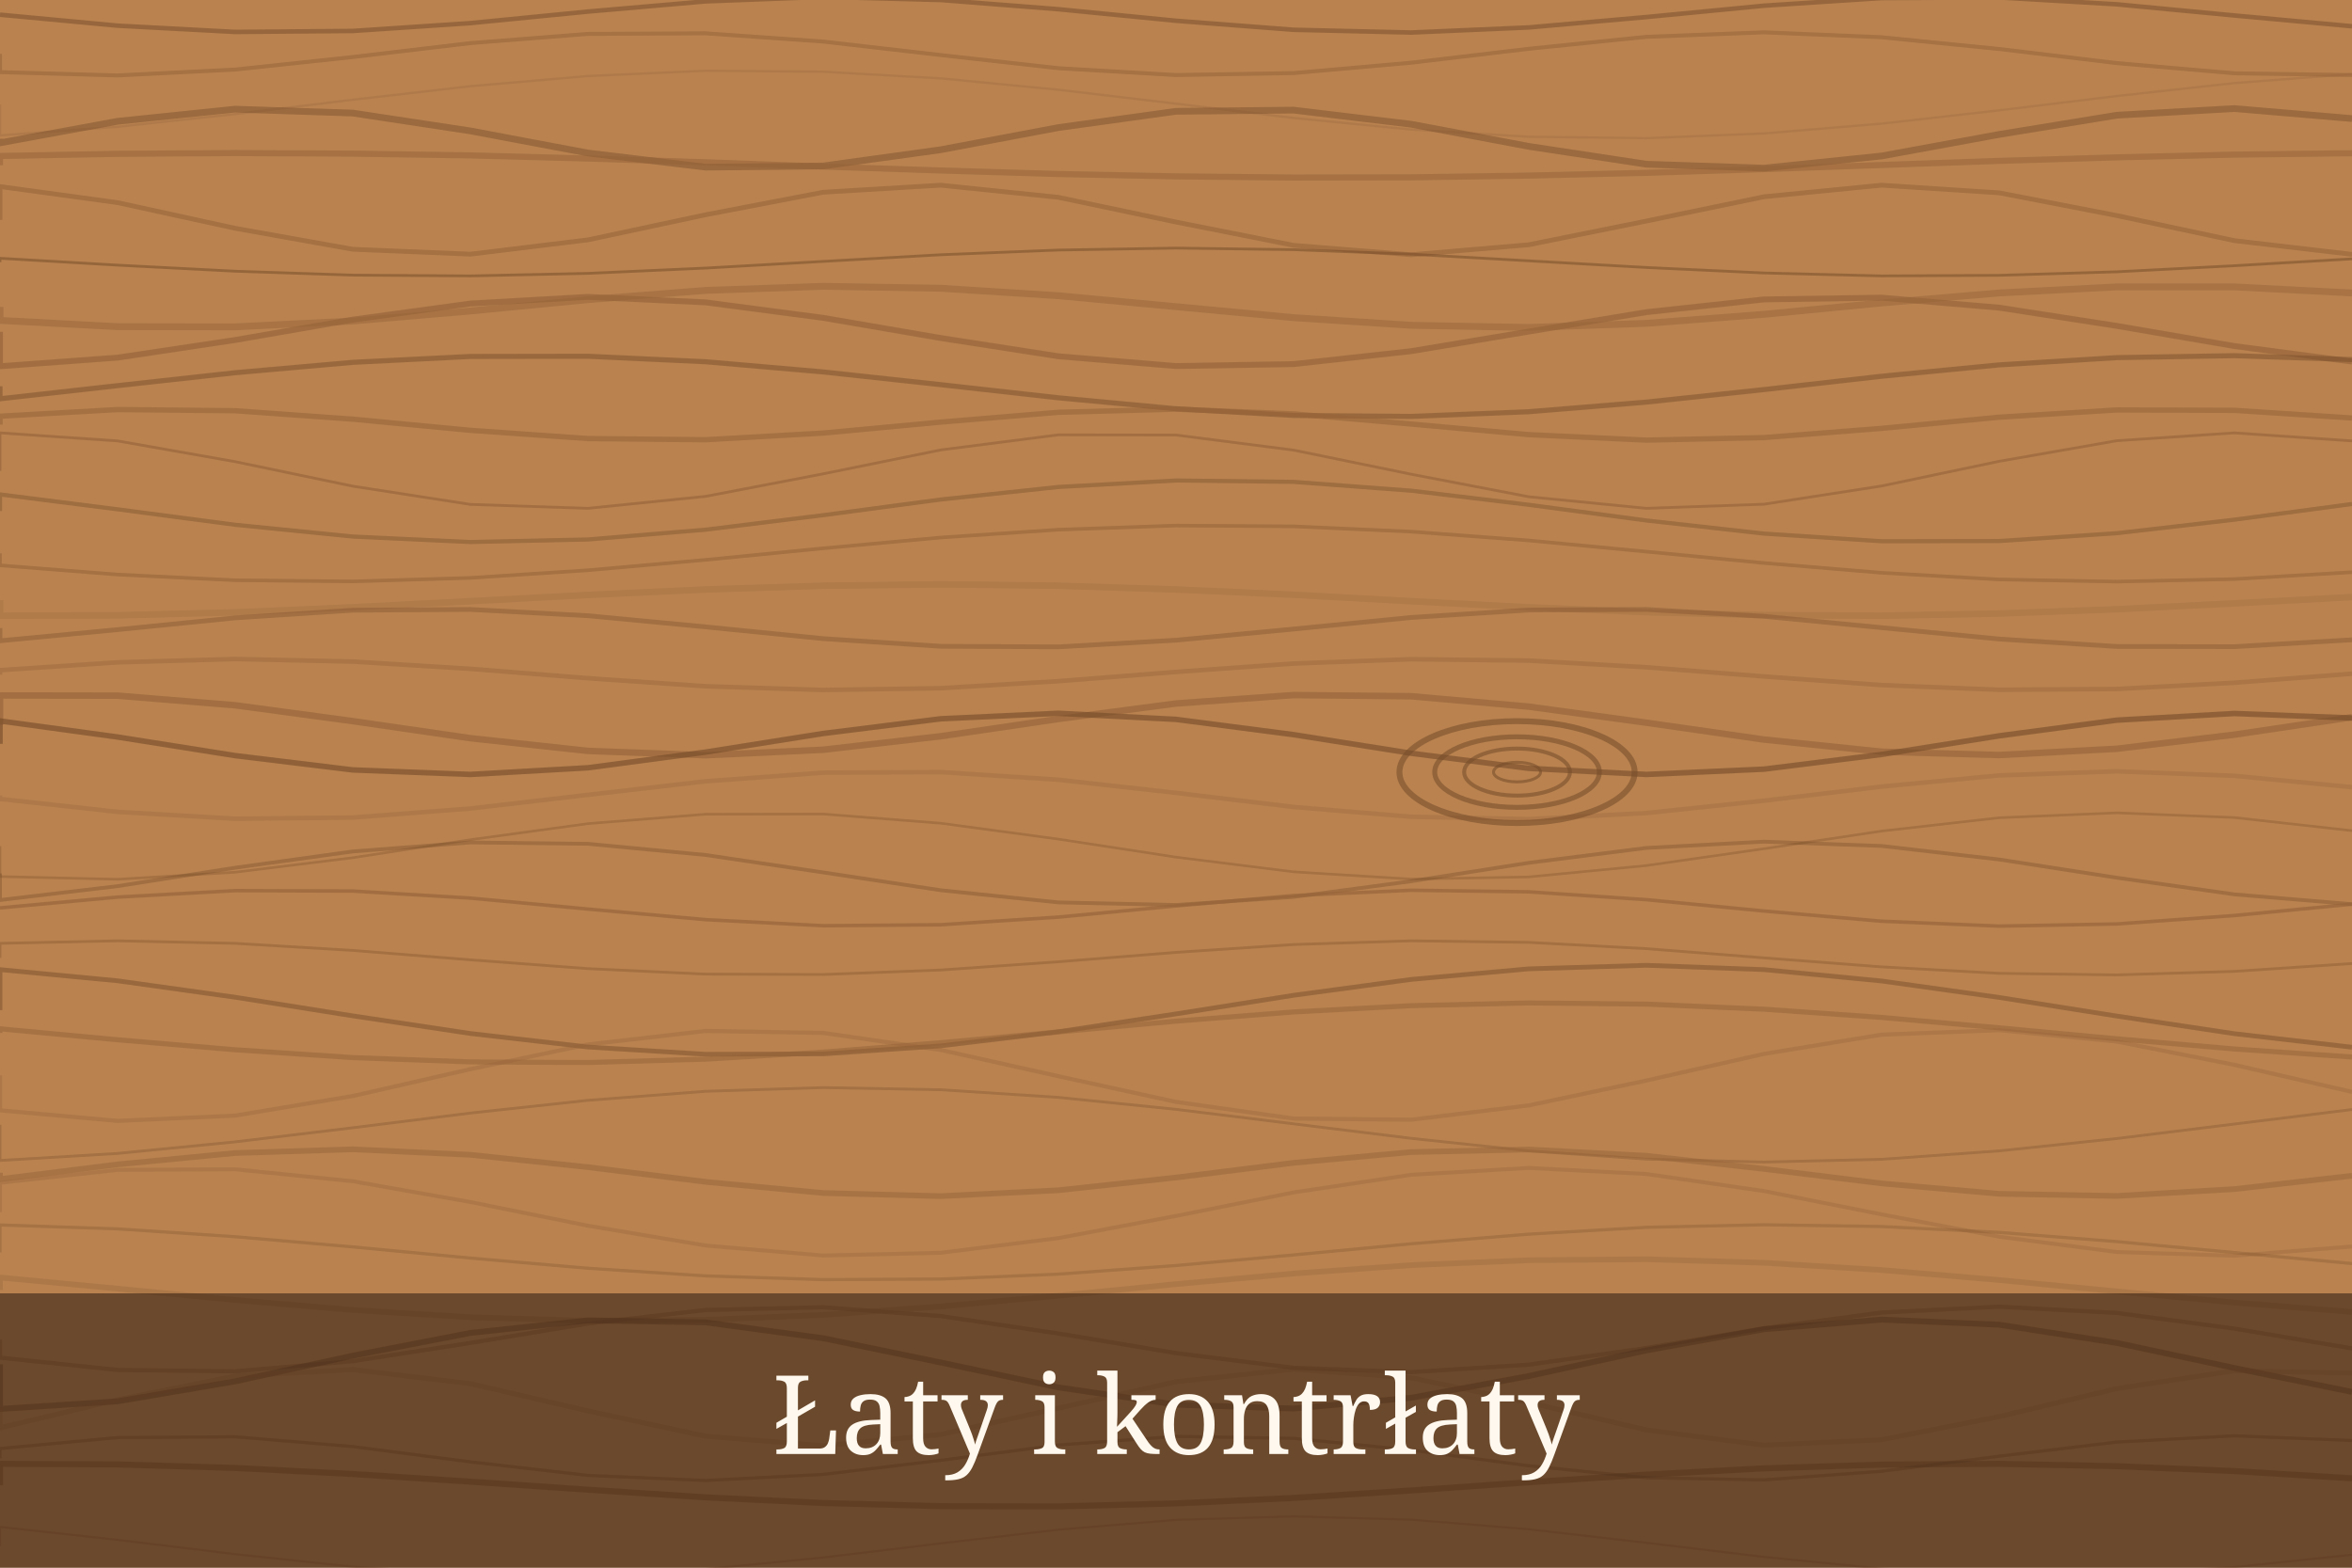
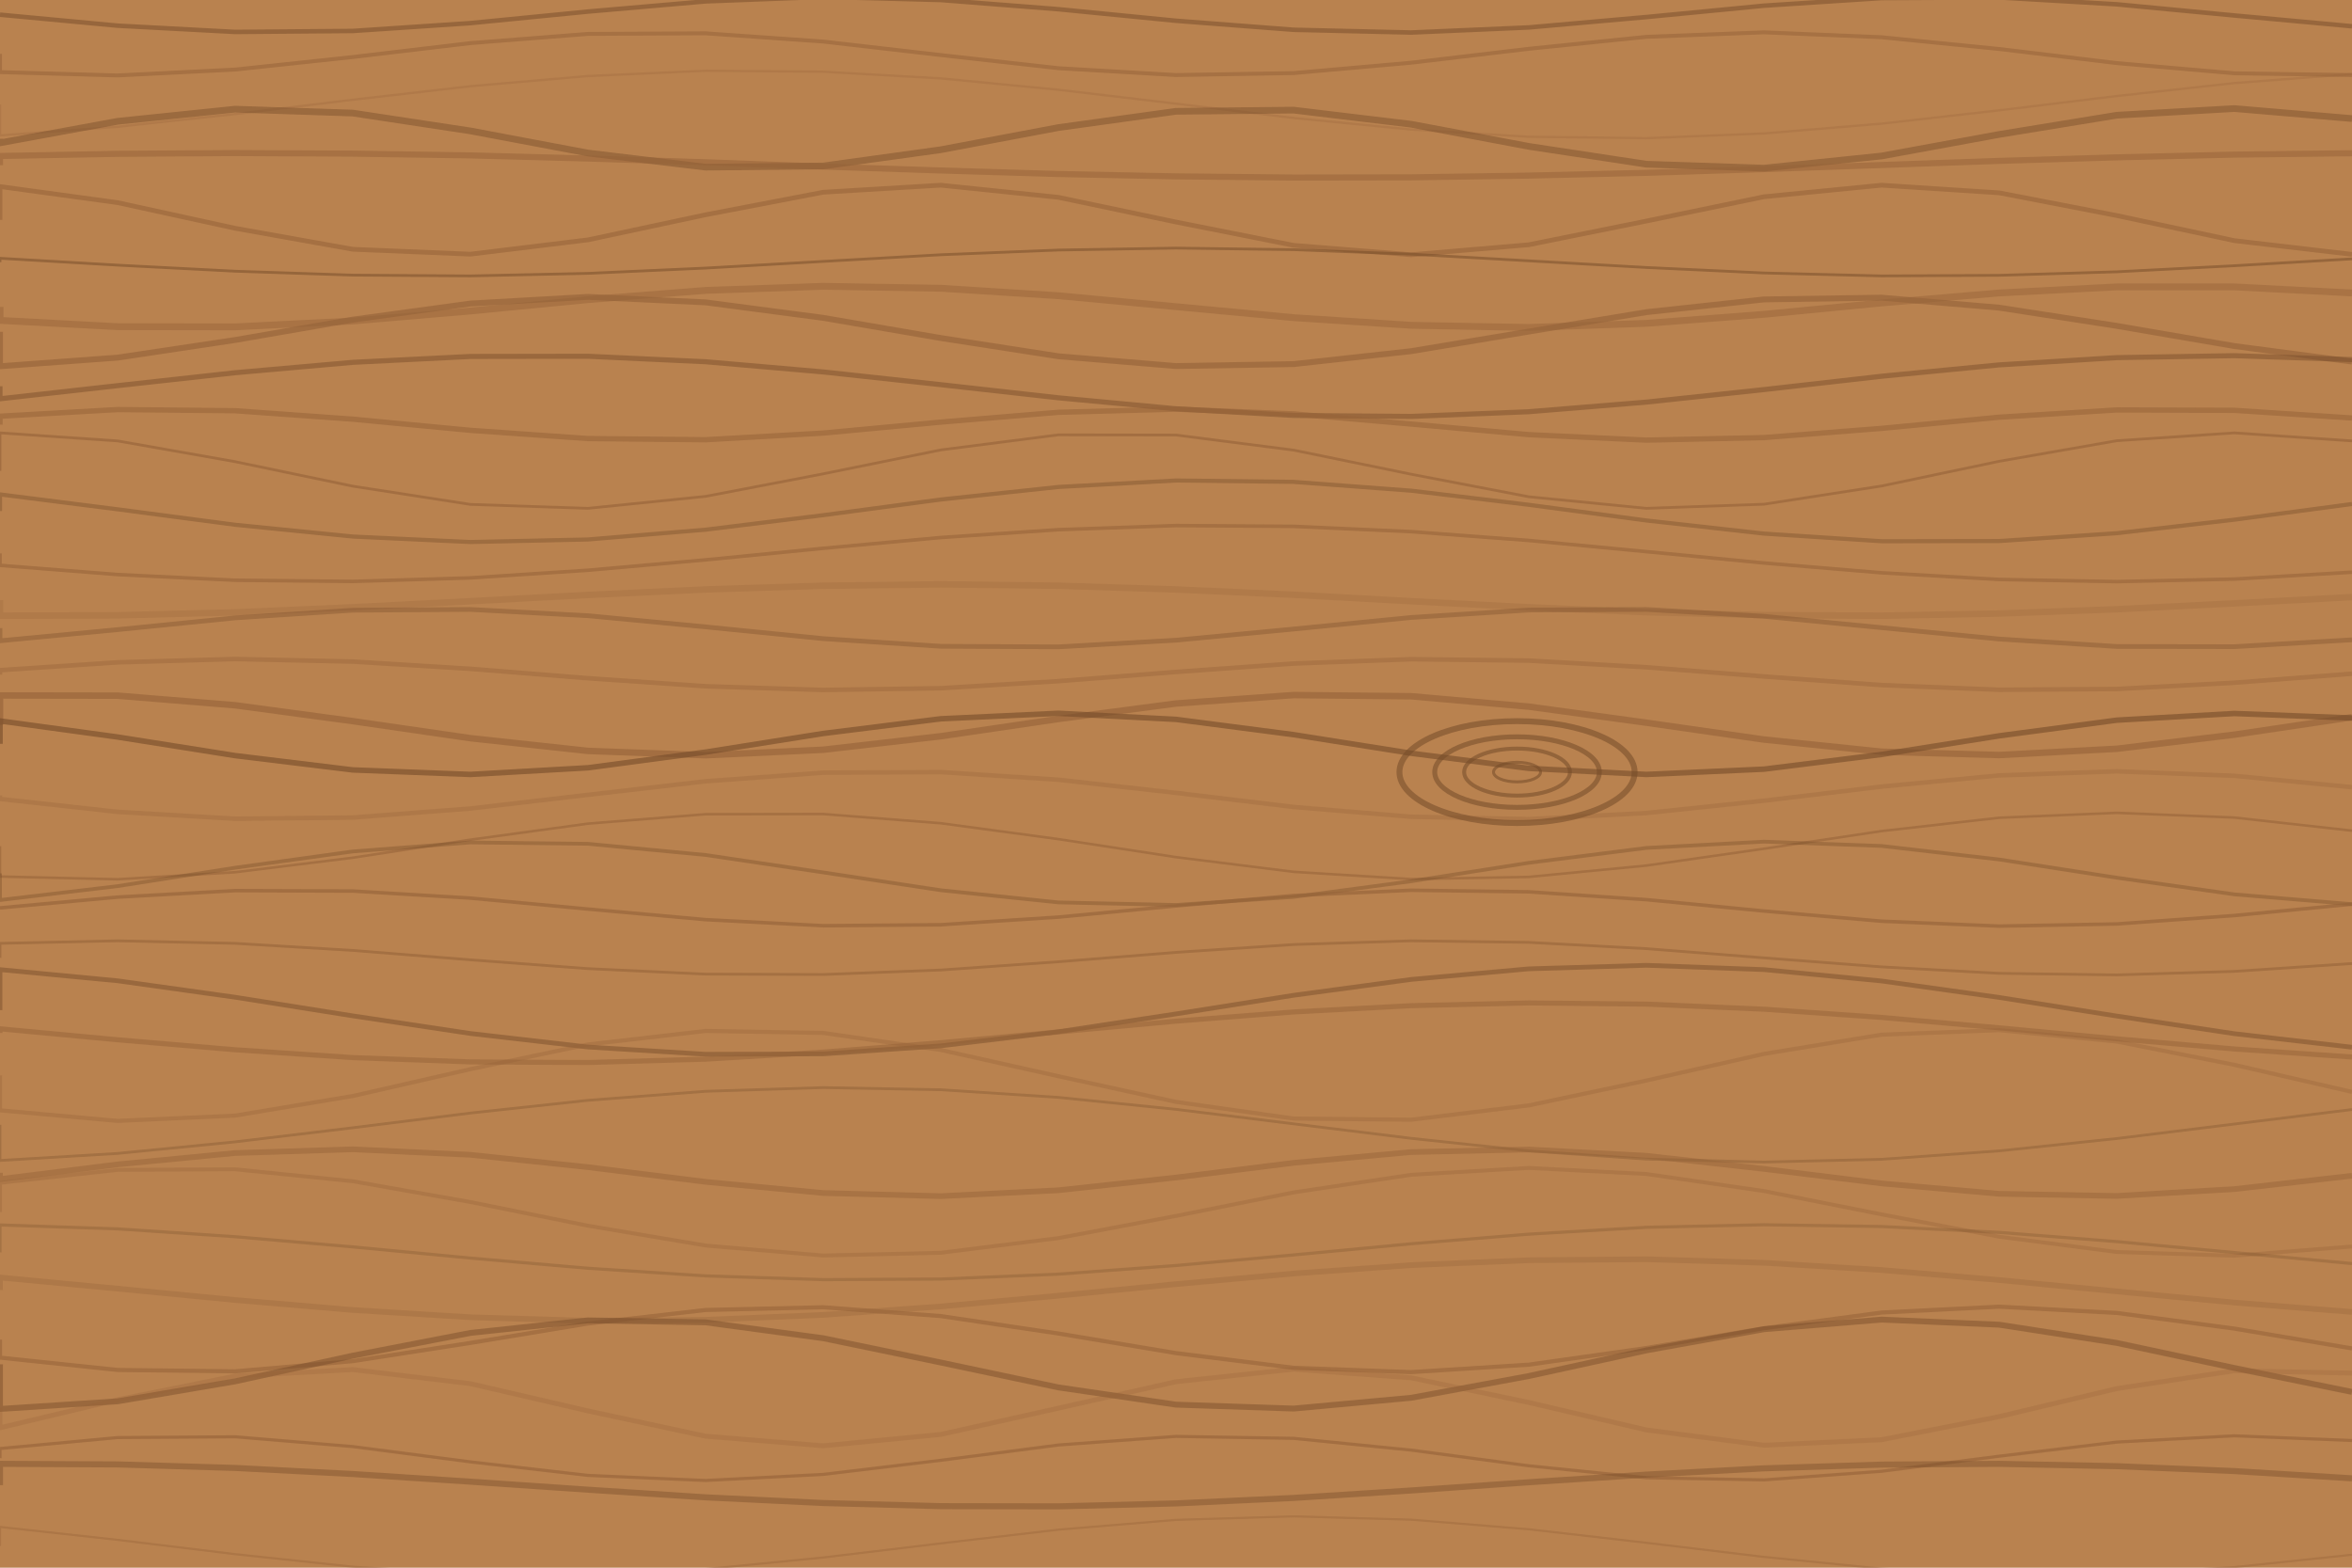
- <svg xmlns="http://www.w3.org/2000/svg" viewBox="0 0 1200 800" width="1200" height="800" role="img" aria-label="Łaty i kontrłaty">
+ <svg xmlns="http://www.w3.org/2000/svg" viewBox="0 0 1200 800" width="1200" height="800" role="img" aria-label="Drewno">
  <rect width="1200" height="800" fill="#b9824f" />
  <path d="M0 7.5 L0 7.5 L60 13.1 L120 16.3 L180 15.8 L240 11.8 L300 5.9 L360 0.7 L420 -1.6 L480 -0.0 L540 4.7 L600 10.6 L660 15.2 L720 16.6 L780 14.0 L840 8.7 L900 2.9 L960 -1.0 L1020 -1.3 L1080 2.2 L1140 7.9 L1200 13.4" stroke="#744a28" stroke-width="2.3" fill="none" opacity="0.49" />
  <path d="M0 27.5 L0 36.8 L60 38.5 L120 35.5 L180 29.1 L240 22.0 L300 17.3 L360 17.0 L420 21.2 L480 28.1 L540 34.8 L600 38.3 L660 37.3 L720 32.0 L780 24.9 L840 18.8 L900 16.5 L960 19.0 L1020 25.0 L1080 32.2 L1140 37.4 L1200 38.3" stroke="#956238" stroke-width="2.0" fill="none" opacity="0.53" />
  <path d="M0 53.3 L0 69.1 L60 64.7 L120 58.2 L180 50.9 L240 44.0 L300 38.8 L360 36.1 L420 36.6 L480 40.0 L540 45.8 L600 52.9 L660 60.2 L720 66.1 L780 69.8 L840 70.5 L900 68.1 L960 63.1 L1020 56.3 L1080 49.0 L1140 42.4 L1200 37.8" stroke="#956238" stroke-width="1.2" fill="none" opacity="0.26" />
  <path d="M0 70.8 L0 72.9 L60 61.9 L120 55.7 L180 57.7 L240 66.8 L300 78.1 L360 85.3 L420 84.7 L480 76.4 L540 65.1 L600 56.8 L660 56.2 L720 63.4 L780 74.7 L840 83.8 L900 85.8 L960 79.6 L1020 68.6 L1080 58.8 L1140 55.4 L1200 60.5" stroke="#744a28" stroke-width="3.4" fill="none" opacity="0.44" />
  <path d="M0 84.3 L0 79.6 L60 78.5 L120 78.1 L180 78.4 L240 79.3 L300 80.9 L360 82.8 L420 85.0 L480 87.0 L540 88.8 L600 90.0 L660 90.6 L720 90.5 L780 89.6 L840 88.2 L900 86.3 L960 84.2 L1020 82.1 L1080 80.3 L1140 78.9 L1200 78.2" stroke="#956238" stroke-width="3.1" fill="none" opacity="0.52" />
  <path d="M0 112.2 L0 95.2 L60 103.4 L120 116.5 L180 127.2 L240 129.7 L300 122.4 L360 109.6 L420 98.1 L480 94.5 L540 100.7 L600 113.3 L660 125.2 L720 130.0 L780 124.9 L840 112.8 L900 100.4 L960 94.5 L1020 98.4 L1080 110.0 L1140 122.8 L1200 129.8" stroke="#956238" stroke-width="2.4" fill="none" opacity="0.56" />
  <path d="M0 133.8 L0 131.8 L60 135.3 L120 138.4 L180 140.4 L240 140.8 L300 139.5 L360 136.8 L420 133.4 L480 130.0 L540 127.6 L600 126.6 L660 127.4 L720 129.7 L780 133.1 L840 136.5 L900 139.3 L960 140.8 L1020 140.5 L1080 138.7 L1140 135.6 L1200 132.1" stroke="#744a28" stroke-width="1.4" fill="none" opacity="0.51" />
  <path d="M0 156.6 L0 163.5 L60 166.7 L120 166.8 L180 163.8 L240 158.7 L300 152.9 L360 148.2 L420 146.1 L480 147.1 L540 150.9 L600 156.5 L660 162.1 L720 166.0 L780 167.1 L840 165.0 L900 160.4 L960 154.6 L1020 149.5 L1080 146.4 L1140 146.4 L1200 149.5" stroke="#956238" stroke-width="3.5" fill="none" opacity="0.45" />
  <path d="M0 169.3 L0 186.9 L60 182.5 L120 173.5 L180 163.1 L240 154.9 L300 151.5 L360 154.3 L420 162.2 L480 172.5 L540 181.8 L600 186.8 L660 185.8 L720 179.2 L780 169.2 L840 159.3 L900 152.8 L960 151.9 L1020 157.0 L1080 166.3 L1140 176.6 L1200 184.5" stroke="#956238" stroke-width="3.0" fill="none" opacity="0.62" />
  <path d="M0 197.1 L0 203.5 L60 196.8 L120 190.2 L180 184.9 L240 181.9 L300 181.8 L360 184.6 L420 189.8 L480 196.3 L540 203.0 L600 208.6 L660 212.0 L720 212.5 L780 210.1 L840 205.2 L900 198.8 L960 192.0 L1020 186.2 L1080 182.5 L1140 181.5 L1200 183.5" stroke="#744a28" stroke-width="2.6" fill="none" opacity="0.45" />
  <path d="M0 216.7 L0 212.4 L60 209.0 L120 209.6 L180 213.9 L240 219.6 L300 223.8 L360 224.4 L420 221.0 L480 215.4 L540 210.4 L600 208.8 L660 211.2 L720 216.4 L780 221.8 L840 224.6 L900 223.3 L960 218.6 L1020 212.9 L1080 209.2 L1140 209.4 L1200 213.3" stroke="#956238" stroke-width="2.7" fill="none" opacity="0.54" />
  <path d="M0 240.3 L0 220.9 L60 225.0 L120 235.6 L180 248.1 L240 257.4 L300 259.4 L360 253.3 L420 241.8 L480 229.6 L540 221.9 L600 222.0 L660 229.7 L720 242.0 L780 253.5 L840 259.4 L900 257.3 L960 248.0 L1020 235.4 L1080 224.9 L1140 220.9 L1200 225.0" stroke="#956238" stroke-width="1.4" fill="none" opacity="0.61" />
  <path d="M0 260.8 L0 252.3 L60 259.9 L120 267.8 L180 273.8 L240 276.6 L300 275.3 L360 270.3 L420 262.9 L480 254.9 L540 248.5 L600 245.2 L660 245.9 L720 250.4 L780 257.6 L840 265.6 L900 272.3 L960 276.2 L1020 276.1 L1080 272.1 L1140 265.2 L1200 257.2" stroke="#744a28" stroke-width="2.1" fill="none" opacity="0.39" />
  <path d="M0 282.4 L0 288.5 L60 293.2 L120 296.1 L180 296.7 L240 294.9 L300 291.0 L360 285.7 L420 279.8 L480 274.3 L540 270.3 L600 268.2 L660 268.6 L720 271.3 L780 275.8 L840 281.5 L900 287.3 L960 292.3 L1020 295.7 L1080 296.8 L1140 295.5 L1200 292.0" stroke="#956238" stroke-width="1.8" fill="none" opacity="0.57" />
  <path d="M0 306.2 L0 314.2 L60 314.0 L120 312.5 L180 309.9 L240 306.8 L300 303.6 L360 300.8 L420 298.9 L480 298.2 L540 298.9 L600 300.8 L660 303.5 L720 306.8 L780 309.9 L840 312.4 L900 313.9 L960 314.2 L1020 313.1 L1080 310.9 L1140 307.9 L1200 304.7" stroke="#956238" stroke-width="3.3" fill="none" opacity="0.25" />
  <path d="M0 320.5 L0 327.0 L60 321.3 L120 315.3 L180 311.4 L240 311.0 L300 314.2 L360 319.9 L420 325.9 L480 329.8 L540 330.1 L600 326.7 L660 321.0 L720 315.1 L780 311.3 L840 311.0 L900 314.5 L960 320.3 L1020 326.1 L1080 329.9 L1140 330.0 L1200 326.5" stroke="#744a28" stroke-width="2.4" fill="none" opacity="0.34" />
  <path d="M0 344.3 L0 342.0 L60 338.0 L120 336.3 L180 337.6 L240 341.3 L300 346.1 L360 350.2 L420 352.1 L480 351.2 L540 347.6 L600 342.9 L660 338.6 L720 336.4 L780 337.1 L840 340.5 L900 345.2 L960 349.6 L1020 352.0 L1080 351.6 L1140 348.4 L1200 343.8" stroke="#956238" stroke-width="2.3" fill="none" opacity="0.41" />
  <path d="M0 369.9 L0 354.9 L60 355.0 L120 359.9 L180 368.0 L240 376.7 L300 383.2 L360 385.4 L420 382.6 L480 375.7 L540 366.9 L600 359.0 L660 354.7 L720 355.3 L780 360.6 L840 368.8 L900 377.4 L960 383.6 L1020 385.3 L1080 382.1 L1140 374.9 L1200 366.0" stroke="#956238" stroke-width="3.3" fill="none" opacity="0.61" />
  <path d="M0 379.6 L0 367.9 L60 376.1 L120 385.6 L180 392.9 L240 395.2 L300 391.8 L360 383.8 L420 374.3 L480 366.8 L540 364.0 L600 367.1 L660 374.9 L720 384.4 L780 392.1 L840 395.2 L900 392.5 L960 385.0 L1020 375.5 L1080 367.5 L1140 364.1 L1200 366.4" stroke="#744a28" stroke-width="2.8" fill="none" opacity="0.59" />
  <path d="M0 405.9 L0 407.7 L60 414.3 L120 417.8 L180 417.2 L240 412.6 L300 405.6 L360 398.7 L420 394.3 L480 394.0 L540 397.9 L600 404.6 L660 411.8 L720 416.8 L780 418.0 L840 414.9 L900 408.6 L960 401.4 L1020 395.7 L1080 393.6 L1140 395.9 L1200 401.7" stroke="#956238" stroke-width="2.3" fill="none" opacity="0.30" />
  <path d="M0 431.8 L0 447.3 L60 448.7 L120 445.1 L180 437.7 L240 428.5 L300 420.3 L360 415.5 L420 415.4 L480 420.1 L540 428.2 L600 437.4 L660 444.9 L720 448.6 L780 447.5 L840 441.7 L900 433.1 L960 424.1 L1020 417.3 L1080 414.8 L1140 417.2 L1200 423.9" stroke="#956238" stroke-width="1.3" fill="none" opacity="0.56" />
  <path d="M0 445.7 L0 459.3 L60 452.2 L120 442.8 L180 434.5 L240 429.9 L300 430.6 L360 436.3 L420 445.2 L480 454.3 L540 460.5 L600 461.8 L660 457.7 L720 449.7 L780 440.3 L840 432.7 L900 429.5 L960 431.7 L1020 438.6 L1080 447.9 L1140 456.4 L1200 461.4" stroke="#744a28" stroke-width="1.9" fill="none" opacity="0.36" />
  <path d="M0 463.4 L0 463.3 L60 457.8 L120 454.5 L180 454.7 L240 458.3 L300 463.9 L360 469.3 L420 472.4 L480 471.9 L540 468.0 L600 462.3 L660 457.0 L720 454.3 L780 455.1 L840 459.1 L900 464.9 L960 470.1 L1020 472.6 L1080 471.5 L1140 467.2 L1200 461.4" stroke="#956238" stroke-width="1.8" fill="none" opacity="0.62" />
  <path d="M0 488.8 L0 481.4 L60 480.1 L120 481.4 L180 485.0 L240 489.8 L300 494.3 L360 497.1 L420 497.3 L480 495.0 L540 490.8 L600 486.0 L660 482.0 L720 480.1 L780 480.9 L840 484.1 L900 488.8 L960 493.4 L1020 496.7 L1080 497.5 L1140 495.7 L1200 491.7" stroke="#956238" stroke-width="1.4" fill="none" opacity="0.58" />
  <path d="M0 515.5 L0 494.8 L60 500.5 L120 508.9 L180 518.4 L240 527.4 L300 534.3 L360 538.0 L420 537.8 L480 533.7 L540 526.5 L600 517.4 L660 507.9 L720 499.8 L780 494.4 L840 492.6 L900 494.8 L960 500.6 L1020 509.0 L1080 518.5 L1140 527.5 L1200 534.4" stroke="#744a28" stroke-width="2.4" fill="none" opacity="0.46" />
  <path d="M0 527.1 L0 525.0 L60 530.6 L120 535.7 L180 539.7 L240 541.9 L300 542.2 L360 540.5 L420 536.9 L480 532.1 L540 526.6 L600 521.1 L660 516.4 L720 513.2 L780 511.8 L840 512.4 L900 515.0 L960 519.2 L1020 524.5 L1080 530.1 L1140 535.3 L1200 539.4" stroke="#956238" stroke-width="2.6" fill="none" opacity="0.49" />
  <path d="M0 548.8 L0 566.6 L60 572.0 L120 569.3 L180 559.3 L240 545.6 L300 533.0 L360 526.1 L420 527.1 L480 535.8 L540 549.2 L600 562.3 L660 570.8 L720 571.4 L780 564.1 L840 551.4 L900 537.8 L960 528.0 L1020 525.7 L1080 531.5 L1140 543.4 L1200 557.2" stroke="#956238" stroke-width="2.1" fill="none" opacity="0.33" />
  <path d="M0 574.0 L0 592.2 L60 588.6 L120 582.7 L180 575.5 L240 568.0 L300 561.5 L360 556.9 L420 555.0 L480 556.1 L540 560.0 L600 566.1 L660 573.5 L720 580.9 L780 587.3 L840 591.5 L900 593.0 L960 591.6 L1020 587.3 L1080 581.0 L1140 573.6 L1200 566.2" stroke="#744a28" stroke-width="1.4" fill="none" opacity="0.32" />
  <path d="M0 598.5 L0 601.7 L60 594.2 L120 588.4 L180 586.5 L240 589.3 L300 595.6 L360 603.1 L420 608.8 L480 610.4 L540 607.4 L600 600.9 L660 593.4 L720 587.9 L780 586.6 L840 589.8 L900 596.5 L960 603.9 L1020 609.2 L1080 610.3 L1140 606.8 L1200 600.0" stroke="#956238" stroke-width="2.9" fill="none" opacity="0.47" />
  <path d="M0 618.5 L0 603.6 L60 597.0 L120 596.7 L180 602.8 L240 613.4 L300 625.5 L360 635.6 L420 640.7 L480 639.3 L540 631.8 L600 620.5 L660 608.5 L720 599.5 L780 596.0 L840 599.1 L900 607.8 L960 619.7 L1020 631.1 L1080 638.9 L1140 640.8 L1200 636.1" stroke="#956238" stroke-width="2.0" fill="none" opacity="0.33" />
  <path d="M0 639.1 L0 625.1 L60 627.1 L120 631.1 L180 636.3 L240 642.0 L300 647.2 L360 651.1 L420 653.0 L480 652.7 L540 650.2 L600 645.8 L660 640.4 L720 634.7 L780 629.8 L840 626.3 L900 625.0 L960 625.9 L1020 628.9 L1080 633.6 L1140 639.2 L1200 644.8" stroke="#744a28" stroke-width="1.6" fill="none" opacity="0.28" />
  <path d="M0 658.3 L0 651.9 L60 657.6 L120 663.4 L180 668.5 L240 672.2 L300 674.0 L360 673.5 L420 671.0 L480 666.7 L540 661.2 L600 655.3 L660 649.9 L720 645.6 L780 643.1 L840 642.6 L900 644.4 L960 648.1 L1020 653.2 L1080 659.0 L1140 664.7 L1200 669.5" stroke="#956238" stroke-width="2.9" fill="none" opacity="0.32" />
  <path d="M0 683.6 L0 692.8 L60 699.1 L120 699.8 L180 694.6 L240 685.3 L300 675.4 L360 668.5 L420 667.1 L480 671.6 L540 680.5 L600 690.5 L660 698.0 L720 700.2 L780 696.4 L840 687.9 L900 677.8 L960 669.8 L1020 666.8 L1080 670.0 L1140 678.0 L1200 688.1" stroke="#956238" stroke-width="2.1" fill="none" opacity="0.57" />
  <path d="M0 696.2 L0 719.0 L60 715.1 L120 704.9 L180 691.8 L240 680.2 L300 673.8 L360 674.8 L420 682.9 L480 695.3 L540 708.0 L600 716.8 L660 718.8 L720 713.3 L780 702.2 L840 689.1 L900 678.3 L960 673.4 L1020 676.0 L1080 685.3 L1140 698.1 L1200 710.3" stroke="#744a28" stroke-width="3.0" fill="none" opacity="0.45" />
  <path d="M0 718.2 L0 728.6 L60 714.3 L120 702.2 L180 698.9 L240 706.1 L300 720.0 L360 732.9 L420 737.8 L480 732.0 L540 718.6 L600 705.1 L660 698.7 L720 703.1 L780 715.7 L840 729.7 L900 737.5 L960 734.7 L1020 722.9 L1080 708.6 L1140 699.5 L1200 700.7" stroke="#956238" stroke-width="2.5" fill="none" opacity="0.26" />
  <path d="M0 744.1 L0 739.2 L60 733.6 L120 733.2 L180 738.2 L240 746.0 L300 752.9 L360 755.5 L420 752.4 L480 745.2 L540 737.4 L600 733.0 L660 734.0 L720 740.0 L780 748.0 L840 754.1 L900 755.2 L960 750.8 L1020 743.1 L1080 735.9 L1140 732.7 L1200 735.1" stroke="#956238" stroke-width="1.6" fill="none" opacity="0.61" />
  <path d="M0 757.9 L0 747.0 L60 747.3 L120 749.1 L180 752.2 L240 756.1 L300 760.2 L360 764.1 L420 767.0 L480 768.6 L540 768.7 L600 767.2 L660 764.4 L720 760.6 L780 756.4 L840 752.5 L900 749.3 L960 747.4 L1020 747.0 L1080 748.2 L1140 750.7 L1200 754.4" stroke="#744a28" stroke-width="3.1" fill="none" opacity="0.41" />
  <path d="M0 788.9 L0 779.2 L60 785.8 L120 793.1 L180 799.5 L240 803.3 L300 803.7 L360 800.7 L420 794.8 L480 787.6 L540 780.6 L600 775.6 L660 773.8 L720 775.5 L780 780.4 L840 787.3 L900 794.5 L960 800.5 L1020 803.7 L1080 803.4 L1140 799.7 L1200 793.4" stroke="#956238" stroke-width="1.1" fill="none" opacity="0.38" />
  <ellipse cx="774" cy="394" rx="60" ry="26" fill="none" stroke="#744a28" stroke-width="3" opacity="0.55" />
  <ellipse cx="774" cy="394" rx="42" ry="18" fill="none" stroke="#744a28" stroke-width="2.5" opacity="0.55" />
  <ellipse cx="774" cy="394" rx="27" ry="12" fill="none" stroke="#744a28" stroke-width="2" opacity="0.55" />
  <ellipse cx="774" cy="394" rx="12" ry="5" fill="none" stroke="#744a28" stroke-width="1.5" opacity="0.55" />
-   <rect x="0" y="660" width="1200" height="140" fill="#2b1a0e" opacity="0.55" />
-   <text x="600" y="742" font-family="Georgia, serif" font-size="56" fill="#fff8ee" text-anchor="middle">Łaty i kontrłaty</text>
</svg>
